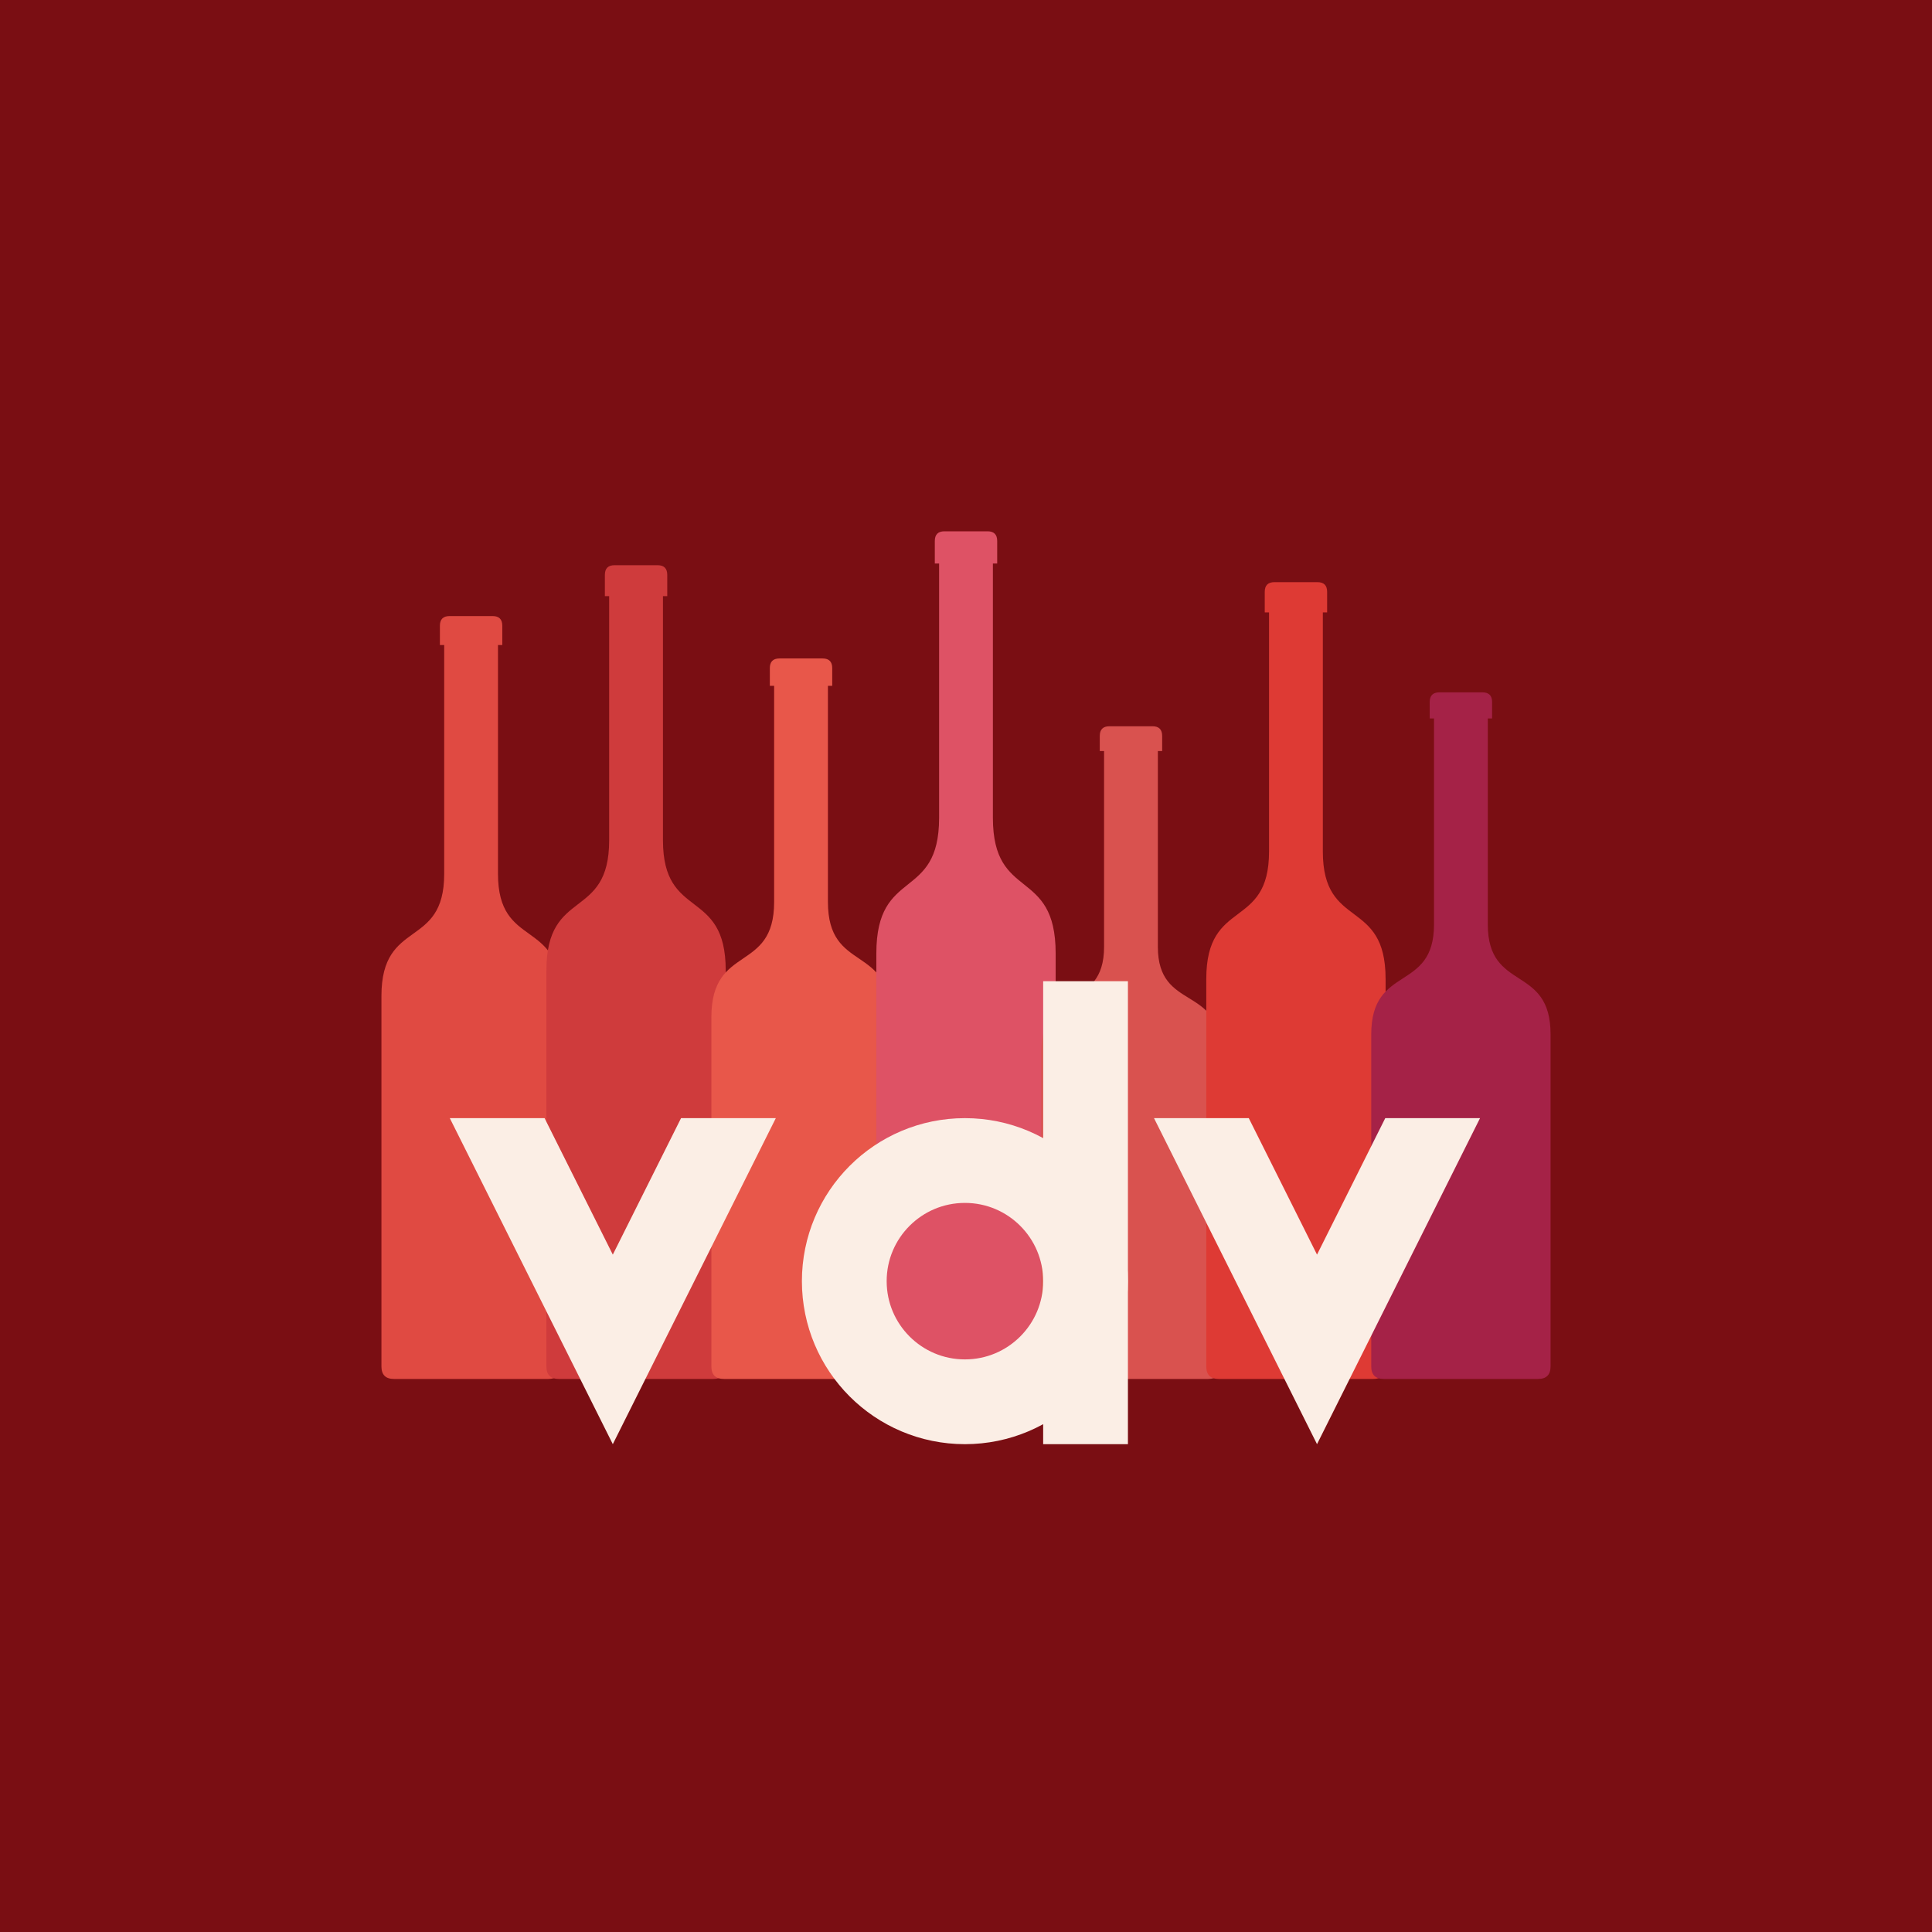
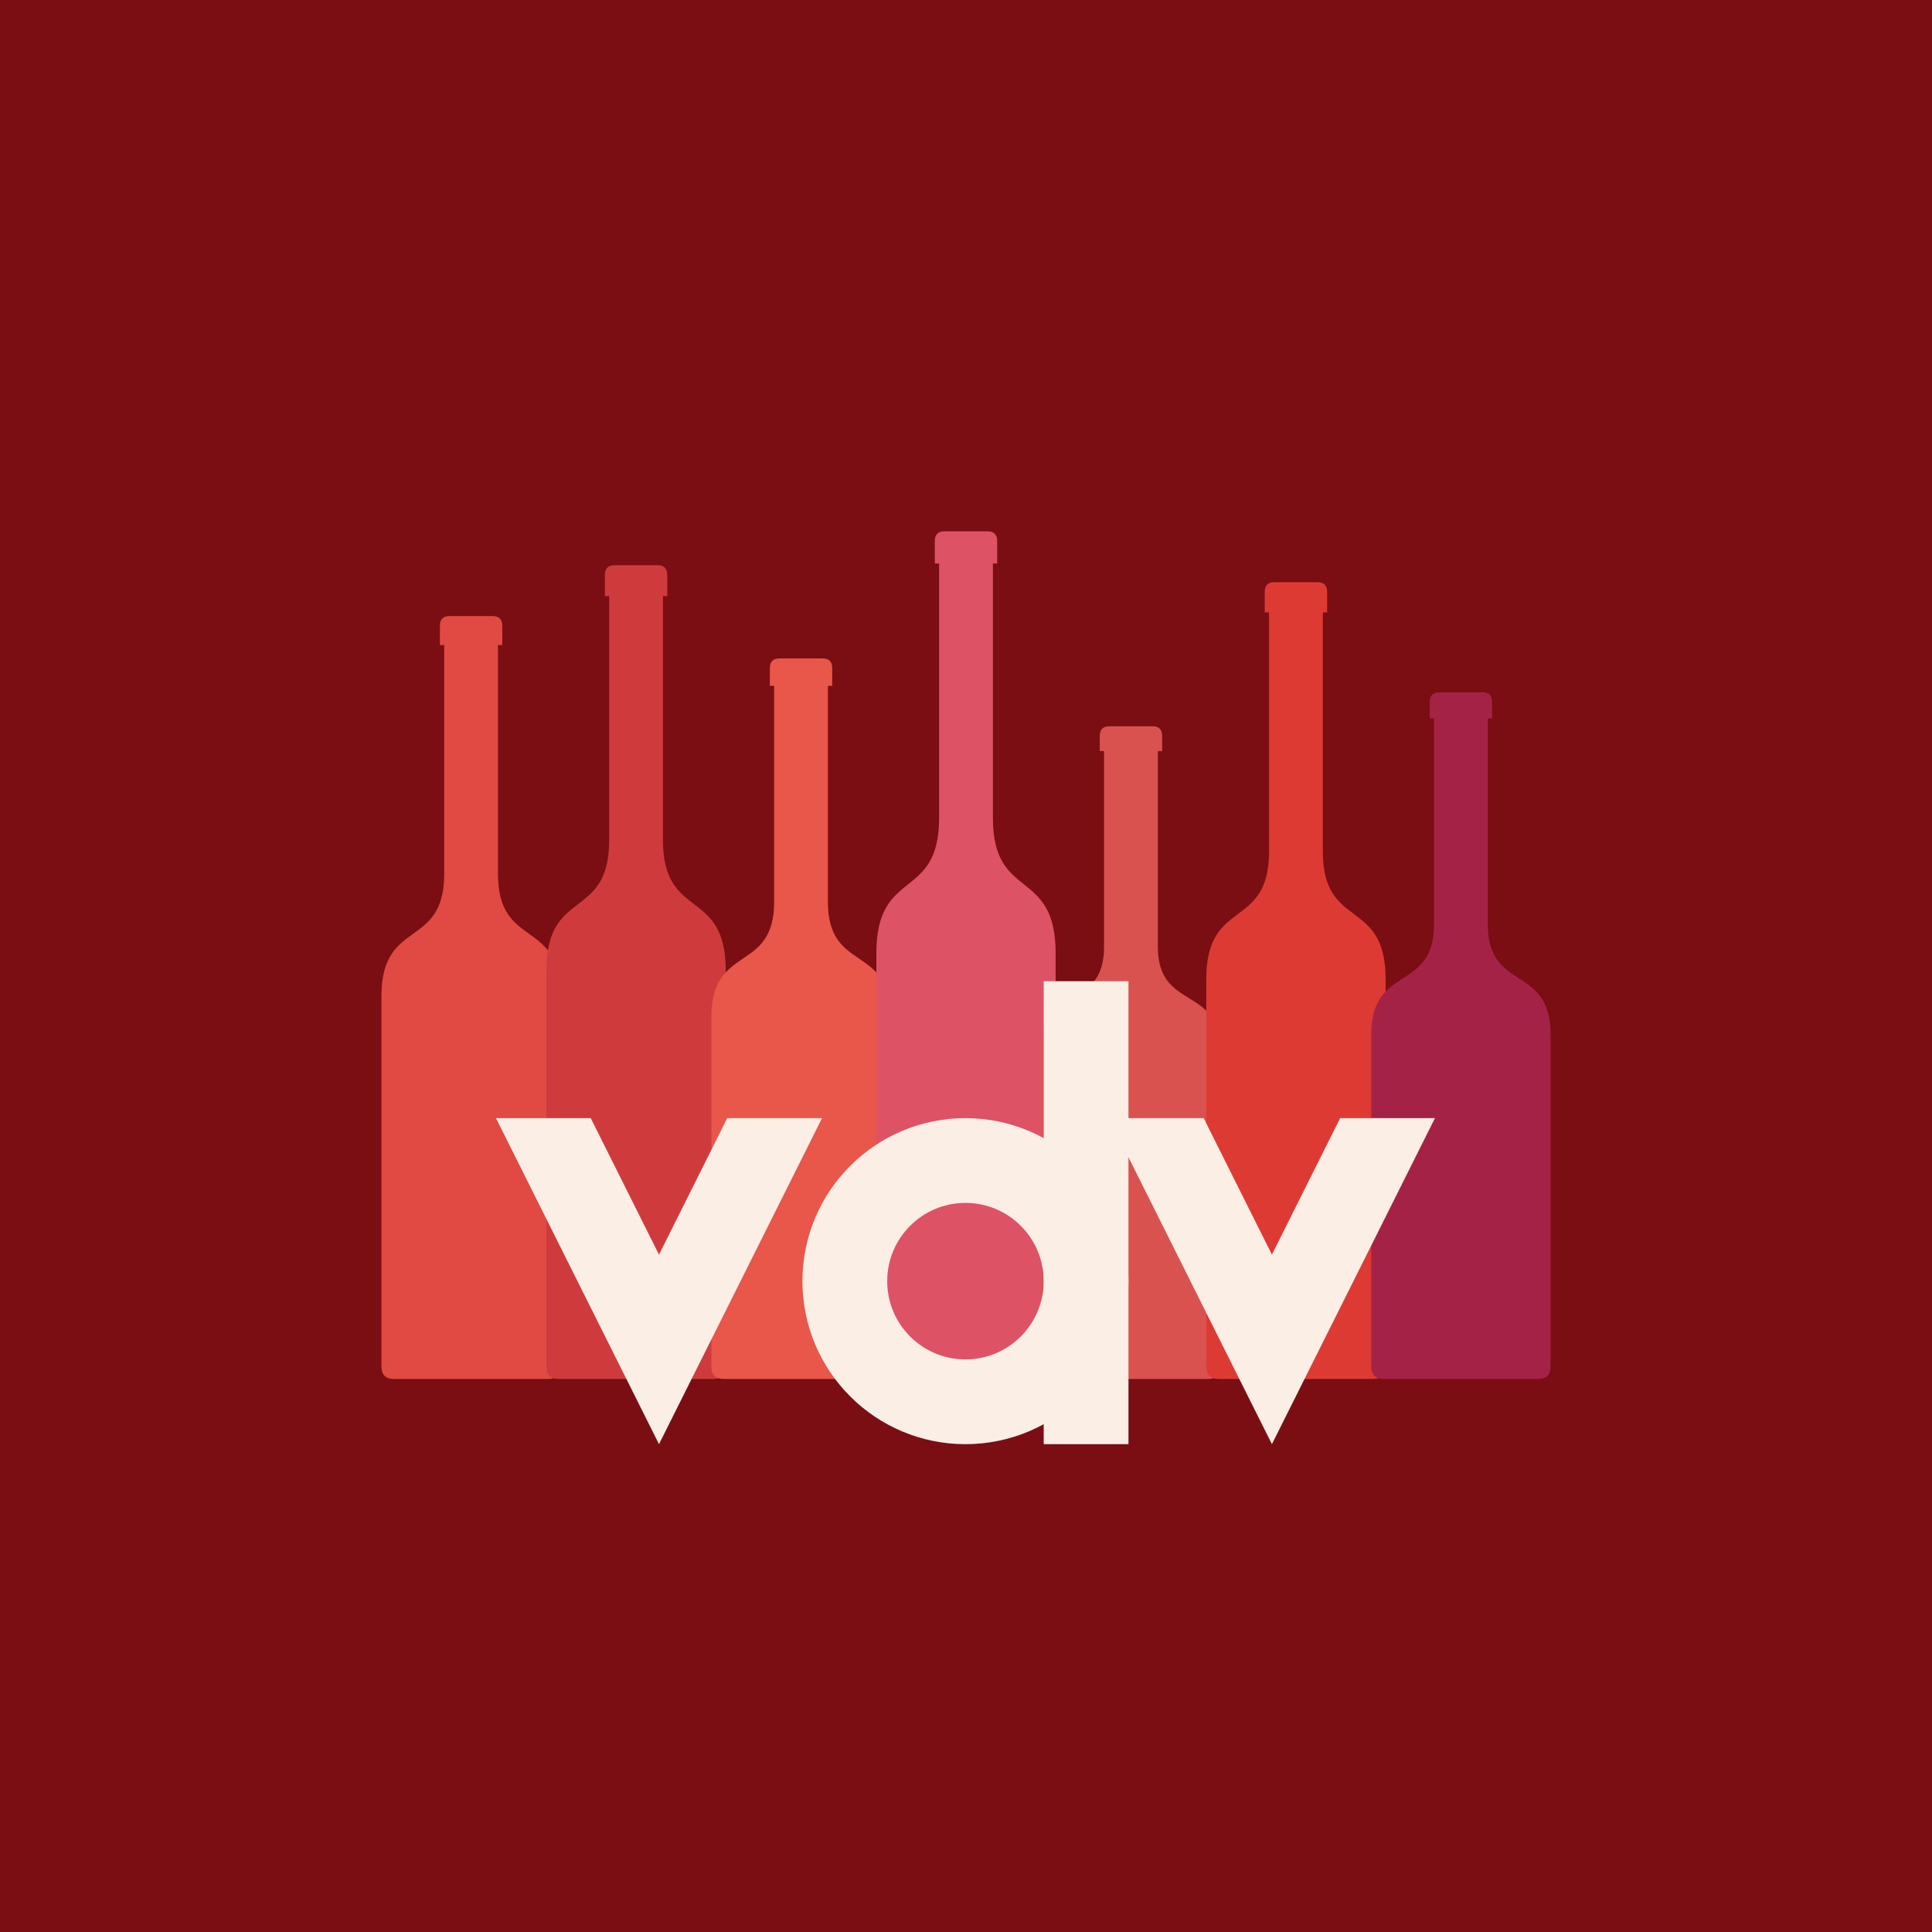
<svg xmlns="http://www.w3.org/2000/svg" viewBox="0 0 512 512" role="img" aria-label="Va de Vi">
  <rect width="512" height="512" fill="#7a0e13" />
  <g transform="translate(256 256) scale(0.72) translate(-256 -256)">
    <g>
      <path d="M 62.36 130.76 Q 62.36 127.2 65.92 127.2 H 81.76 Q 85.32 127.2 85.32 130.76 V 137.87 H 83.74 V 222.11 C 83.74 249.97 106.84 238.28 106.84 267.04 V 403.38 Q 106.84 408 102.22 408 H 45.46 Q 40.84 408 40.84 403.38 V 267.04 C 40.84 238.28 63.94 249.97 63.94 222.11 V 137.87 H 62.36 Z" fill="#e04a42" />
      <path d="M 123.08 112.04 Q 123.08 108.48 126.64 108.48 H 142.48 Q 146.04 108.48 146.04 112.04 V 119.86 H 144.46 V 209.72 C 144.46 239.43 167.56 226.97 167.56 257.64 V 403.38 Q 167.56 408 162.94 408 H 106.18 Q 101.56 408 101.56 403.38 V 257.64 C 101.56 226.97 124.66 239.43 124.66 209.72 V 119.86 H 123.08 Z" fill="#cf3b3c" />
      <path d="M 183.8 146.36 Q 183.8 142.8 187.36 142.8 H 203.2 Q 206.76 142.8 206.76 146.36 V 152.88 H 205.18 V 232.44 C 205.18 258.75 228.28 247.71 228.28 274.87 V 403.38 Q 228.28 408 223.66 408 H 166.9 Q 162.28 408 162.28 403.38 V 274.87 C 162.28 247.71 185.38 258.75 185.38 232.44 V 152.88 H 183.8 Z" fill="#e8574a" />
      <path d="M 244.52 99.56 Q 244.52 96 248.08 96 H 263.92 Q 267.48 96 267.48 99.56 V 107.86 H 265.9 V 201.46 C 265.9 232.41 289 219.43 289 251.38 V 403.38 Q 289 408 284.38 408 H 227.62 Q 223 408 223 403.38 V 251.38 C 223 219.43 246.1 232.41 246.1 201.46 V 107.86 H 244.52 Z" fill="#de5265" />
      <path d="M 305.24 171.32 Q 305.24 167.76 308.8 167.76 H 324.64 Q 328.2 167.76 328.2 171.32 V 176.89 H 326.62 V 248.96 C 326.62 272.79 349.72 262.8 349.72 287.4 V 403.38 Q 349.72 408 345.1 408 H 288.34 Q 283.72 408 283.72 403.38 V 287.4 C 283.72 262.8 306.82 272.79 306.82 248.96 V 176.89 H 305.24 Z" fill="#d9524f" />
      <path d="M 365.96 118.28 Q 365.96 114.72 369.52 114.72 H 385.36 Q 388.92 114.72 388.92 118.28 V 125.86 H 387.34 V 213.85 C 387.34 242.94 410.44 230.74 410.44 260.77 V 403.38 Q 410.44 408 405.82 408 H 349.06 Q 344.44 408 344.44 403.38 V 260.77 C 344.44 230.74 367.54 242.94 367.54 213.85 V 125.86 H 365.96 Z" fill="#de3a34" />
      <path d="M 426.68 158.84 Q 426.68 155.28 430.24 155.28 H 446.08 Q 449.64 155.28 449.64 158.84 V 164.88 H 448.06 V 240.7 C 448.06 265.77 471.16 255.26 471.16 281.13 V 403.38 Q 471.16 408 466.54 408 H 409.78 Q 405.16 408 405.16 403.38 V 281.13 C 405.16 255.26 428.26 265.77 428.26 240.7 V 164.88 H 426.68 Z" fill="#a52247" />
    </g>
-     <g transform="translate(66 432) scale(1.2) translate(0 -100)">
+     <g transform="translate(83 432) scale(1.2) translate(0 -100)">
      <path d="M 0 0 L 50 100 L 100 0 L 70.93 0 L 50 41.86 L 29.07 0 Z" fill="#fbeee5" />
-       <path d="M 121 50 a 37 37 0 1 0 74 0 a 37 37 0 1 0 -74 0" fill="none" stroke="#fbeee5" stroke-width="26" />
-       <path d="M 182 -42 h 26 v 142 h -26 Z" fill="#fbeee5" />
-       <path d="M 216 0 L 266 100 L 316 0 L 286.93 0 L 266 41.86 L 245.07 0 Z" fill="#fbeee5" />
+       <path d="M 107 50 a 37 37 0 1 0 74 0 a 37 37 0 1 0 -74 0" fill="none" stroke="#fbeee5" stroke-width="26" />
+       <path d="M 168 -42 h 26 v 142 h -26 Z" fill="#fbeee5" />
+       <path d="M 188 0 L 238 100 L 288 0 L 258.93 0 L 238 41.86 L 217.07 0 Z" fill="#fbeee5" />
    </g>
  </g>
</svg>
